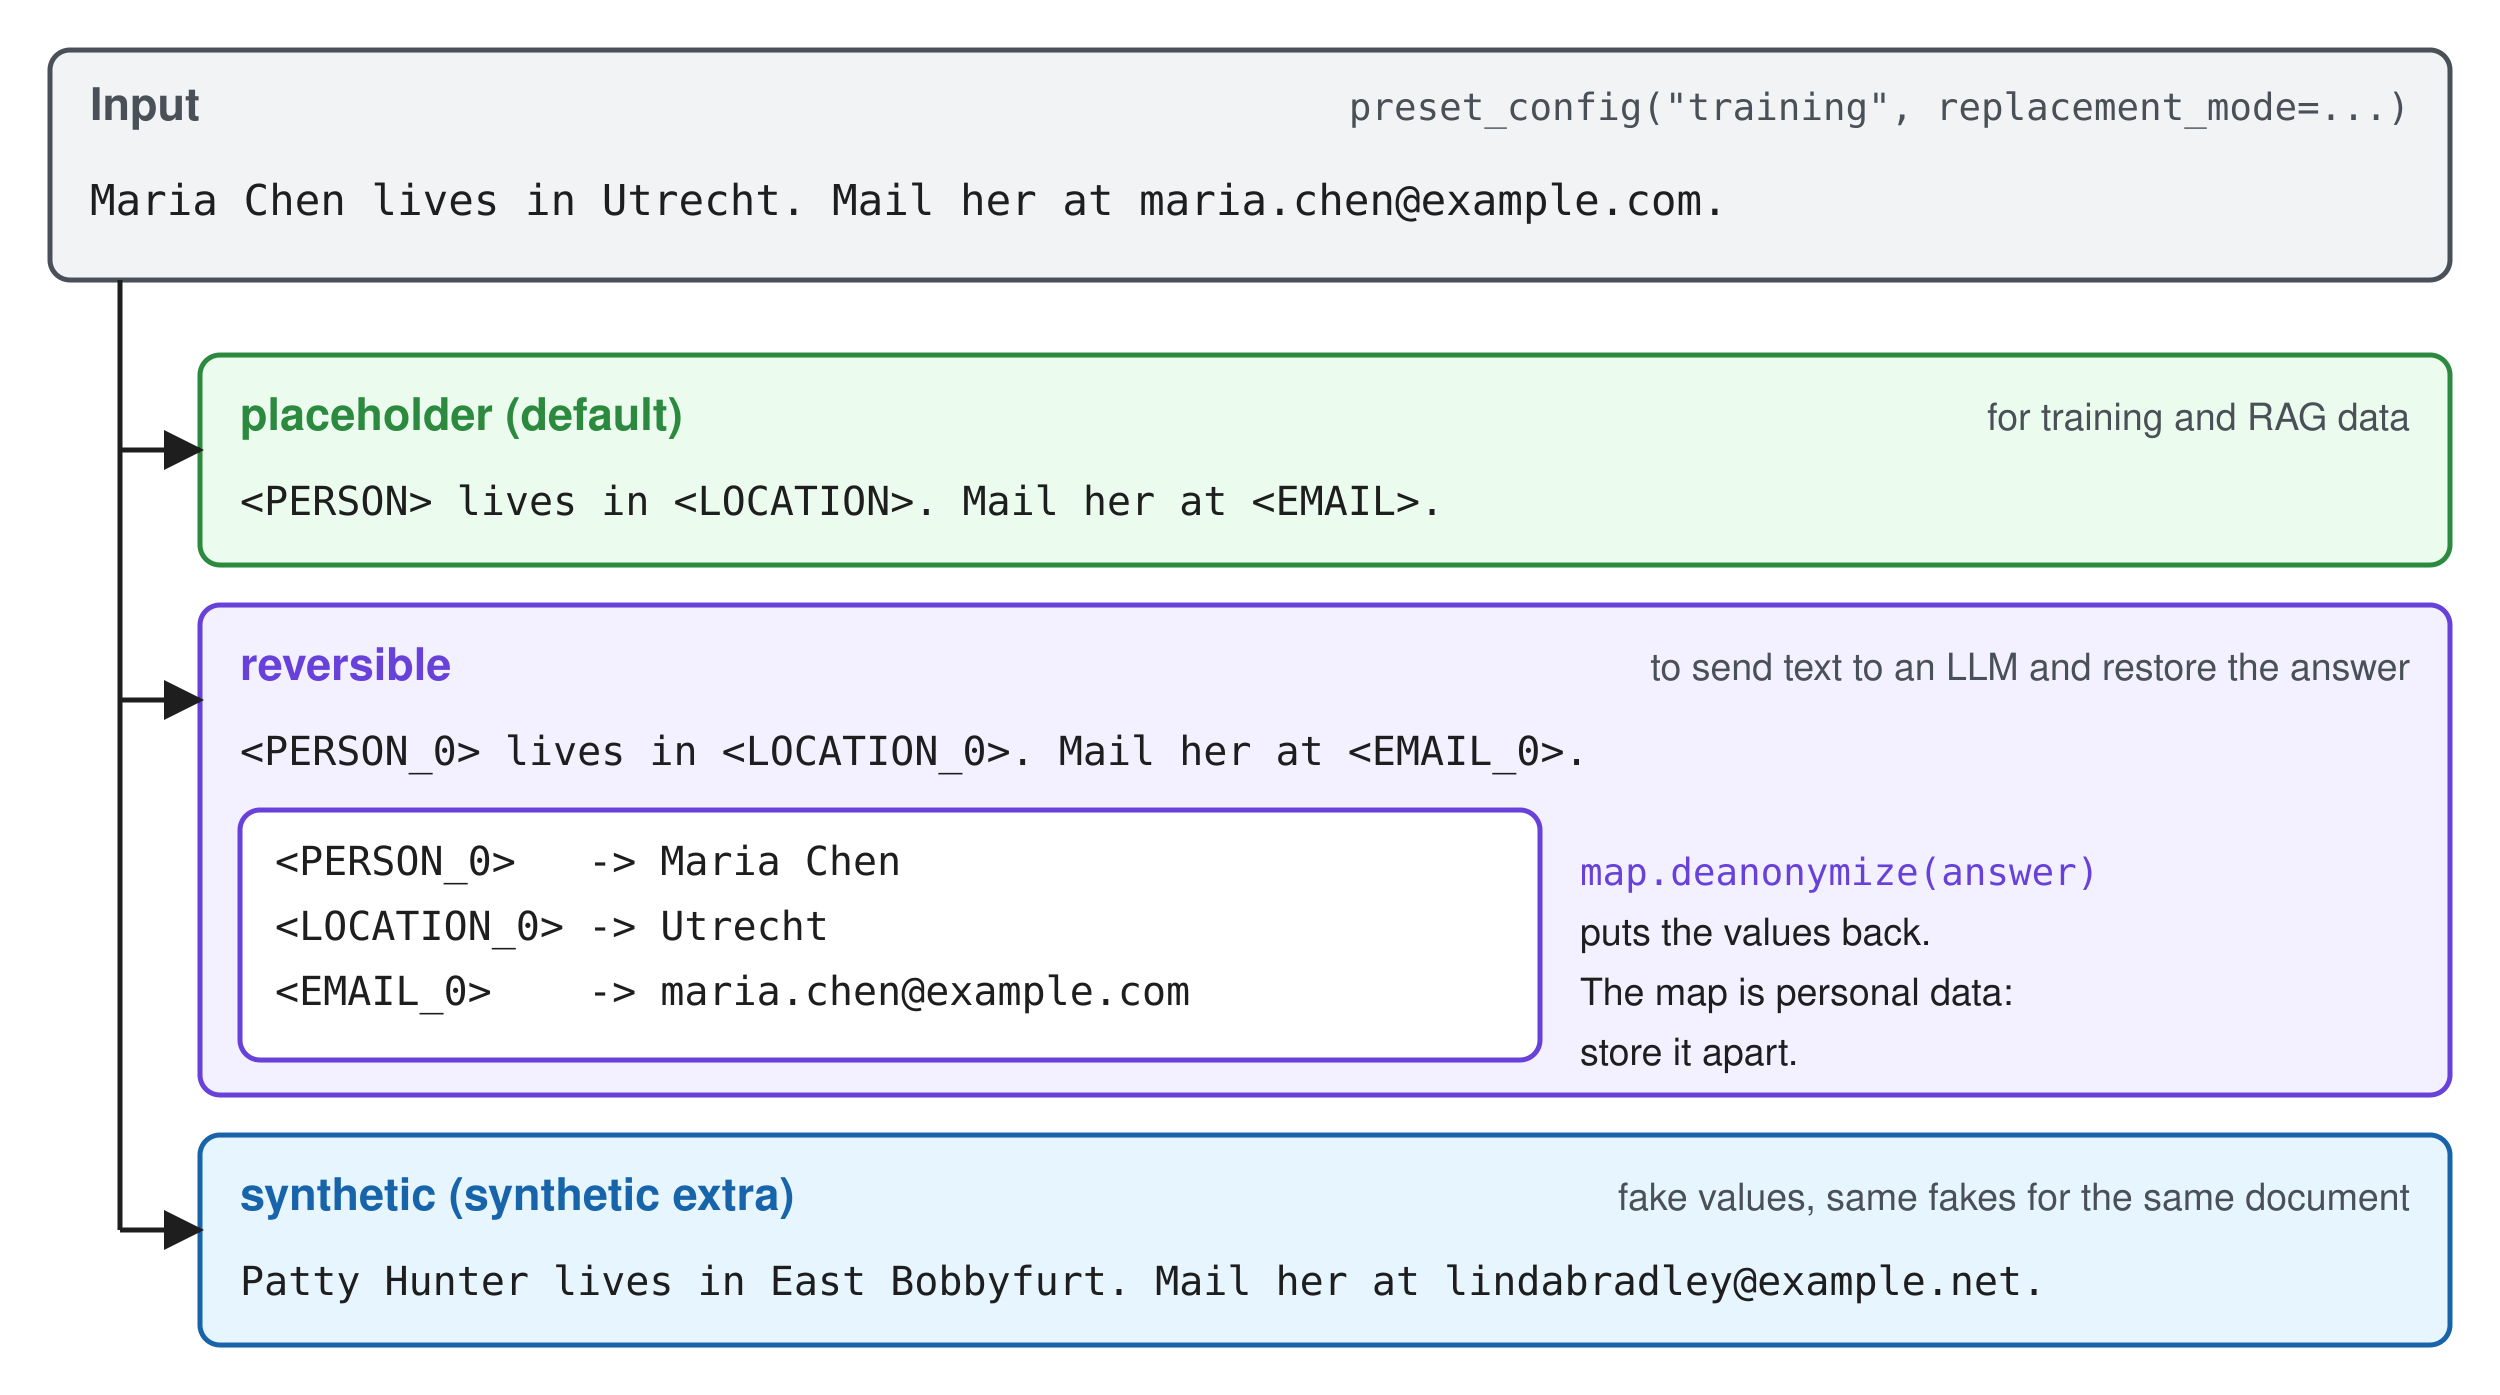
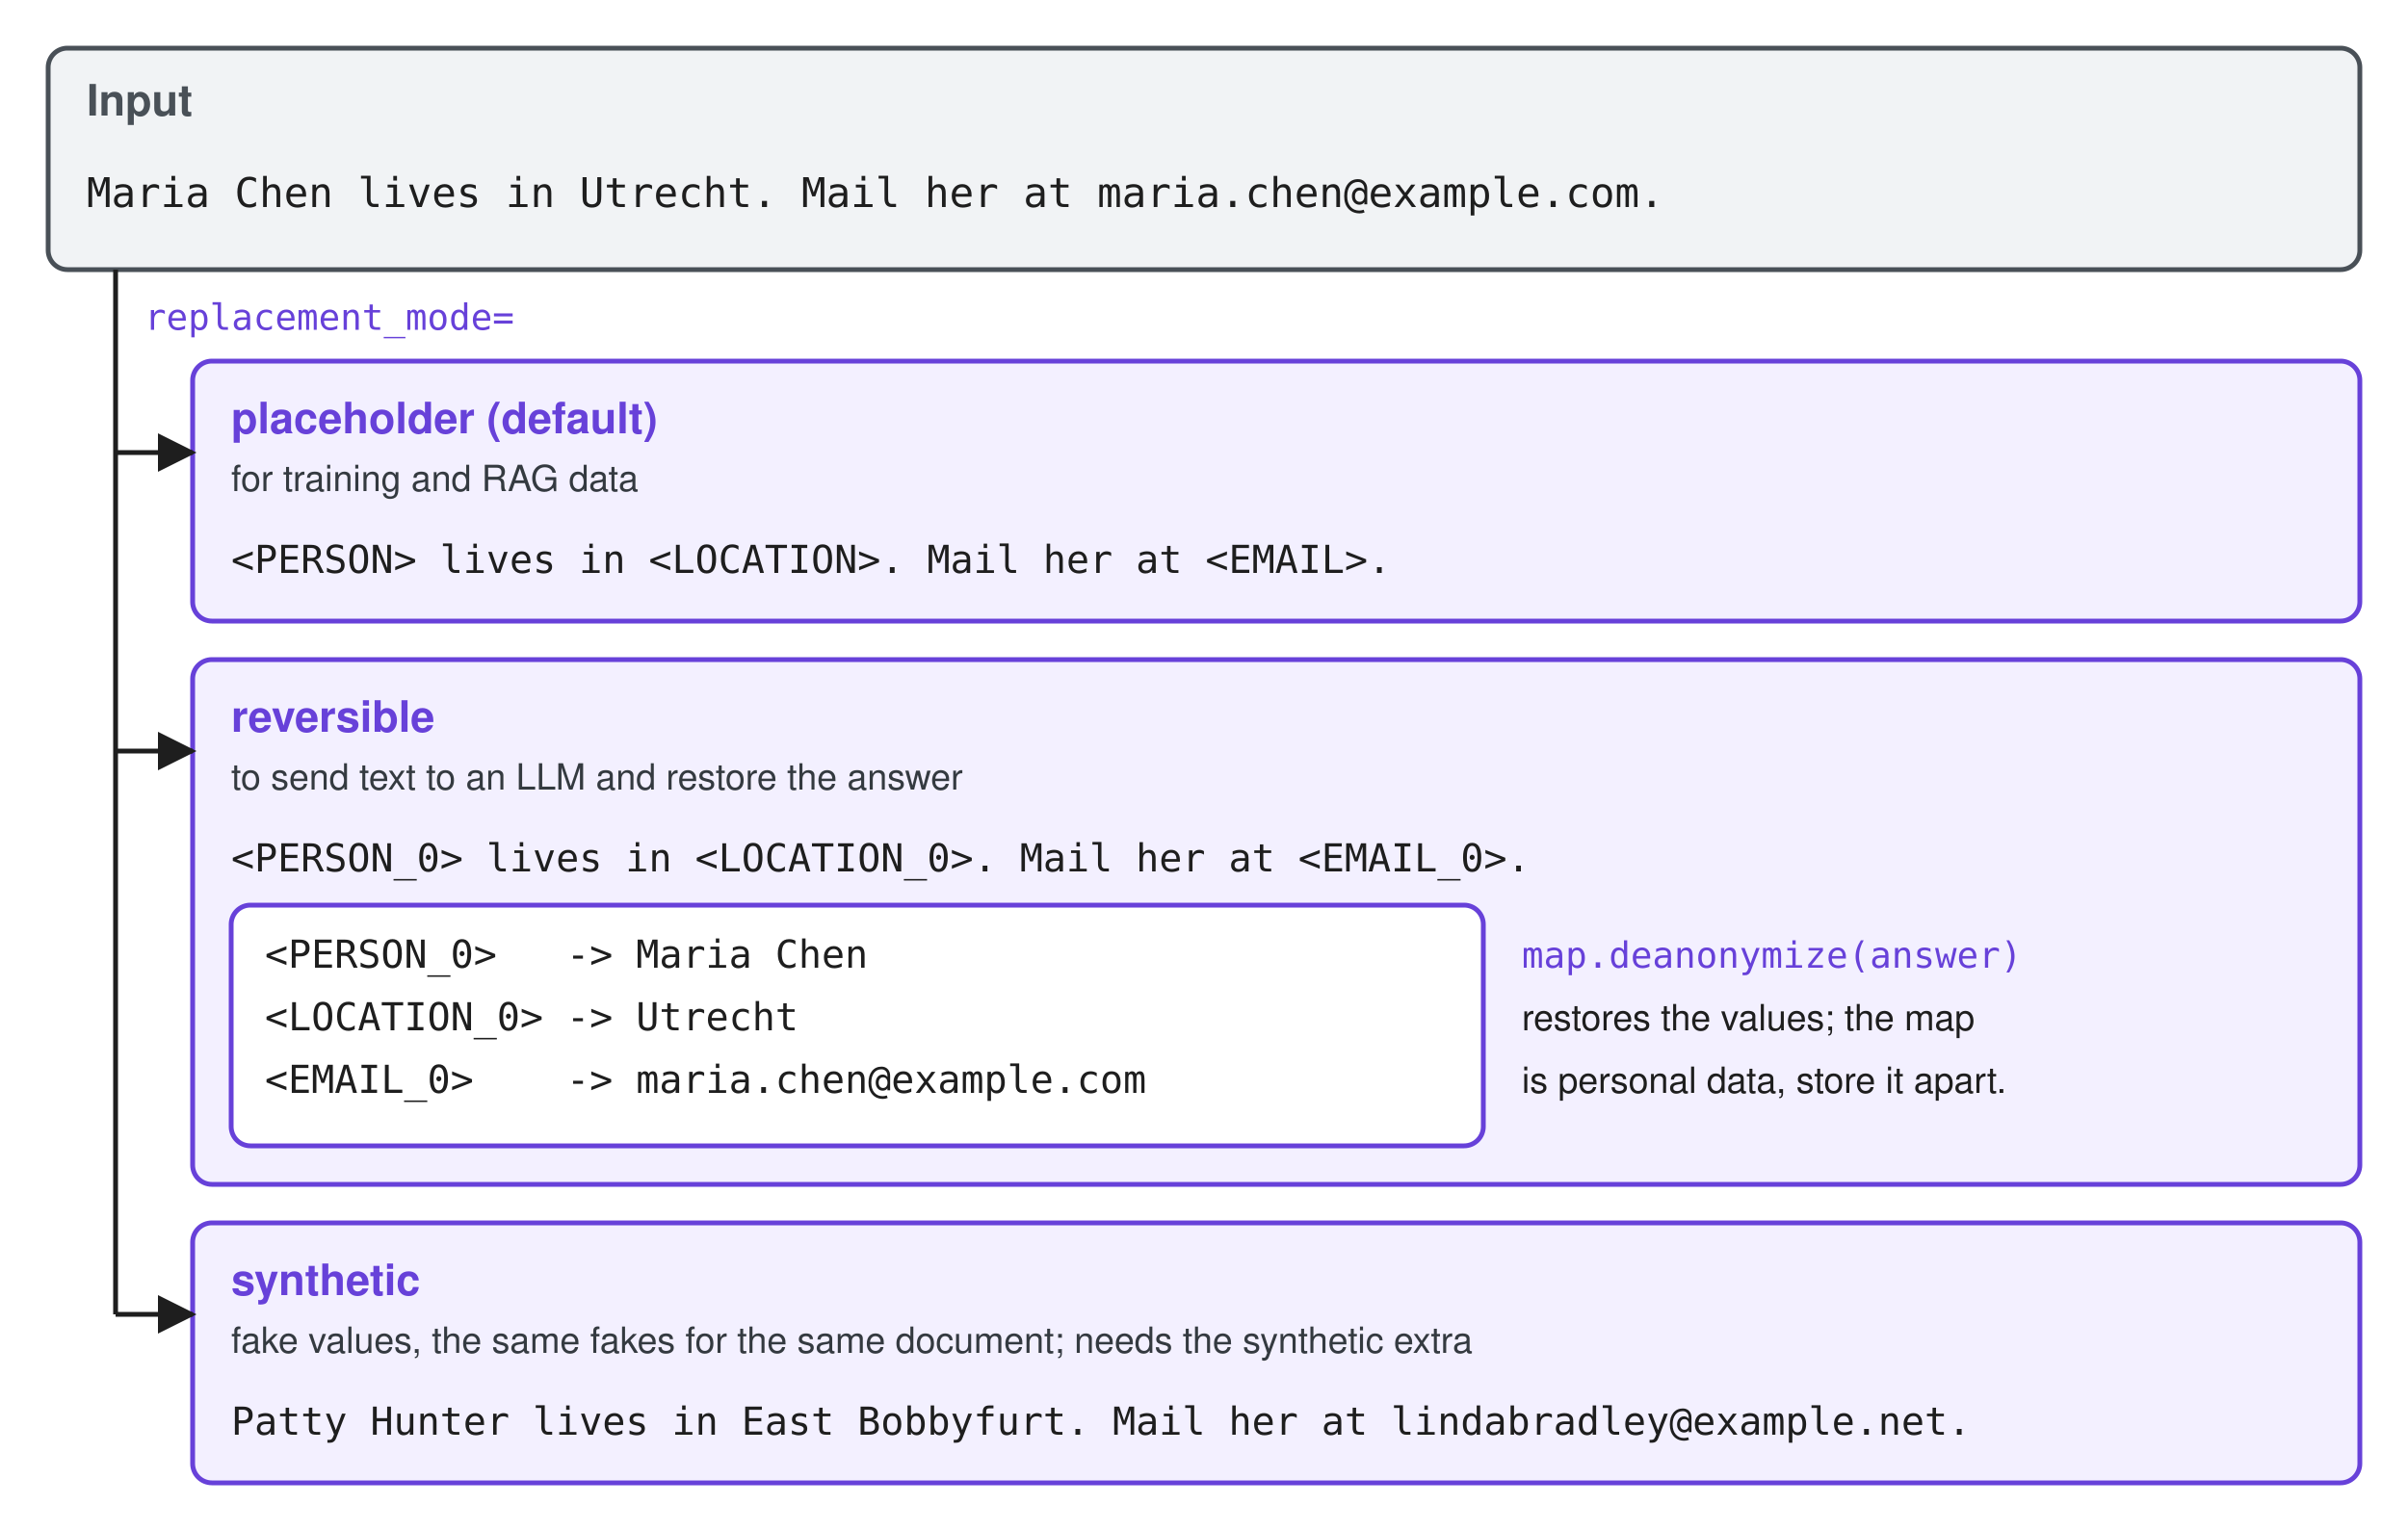
- <svg xmlns="http://www.w3.org/2000/svg" width="1000" height="558" viewBox="0 0 1000 558" font-family="Helvetica, Arial, sans-serif">
+ <svg xmlns="http://www.w3.org/2000/svg" width="1000" height="636" viewBox="0 0 1000 636" font-family="Helvetica, Arial, sans-serif">
  <defs>
    <marker id="ah" viewBox="0 0 10 10" refX="9" refY="5" markerWidth="8" markerHeight="8" orient="auto-start-reverse">
      <path d="M0,0 L10,5 L0,10 z" fill="#1e1e1e" />
    </marker>
  </defs>
-   <rect width="1000" height="558" fill="#ffffff" />
+   <rect width="1000" height="636" fill="#ffffff" />
  <rect x="20" y="20" width="960" height="92" rx="8" fill="#f1f3f5" stroke="#495057" stroke-width="2" />
-   <rect x="80" y="142" width="900" height="84" rx="8" fill="#ebfbee" stroke="#2b8a3e" stroke-width="2" />
-   <rect x="80" y="242" width="900" height="196" rx="8" fill="#f3f0ff" stroke="#6741d9" stroke-width="2" />
-   <rect x="96" y="324" width="520" height="100" rx="8" fill="#ffffff" stroke="#6741d9" stroke-width="2" />
-   <rect x="80" y="454" width="900" height="84" rx="8" fill="#e7f5ff" stroke="#1864ab" stroke-width="2" />
-   <polyline points="48,180 80,180" fill="none" stroke="#1e1e1e" stroke-width="2" marker-end="url(#ah)" />
-   <polyline points="48,280 80,280" fill="none" stroke="#1e1e1e" stroke-width="2" marker-end="url(#ah)" />
-   <polyline points="48,492 80,492" fill="none" stroke="#1e1e1e" stroke-width="2" marker-end="url(#ah)" />
-   <polyline points="48,112 48,492" fill="none" stroke="#1e1e1e" stroke-width="2" />
+   <rect x="80" y="150" width="900" height="108" rx="8" fill="#f3f0ff" stroke="#6741d9" stroke-width="2" />
+   <rect x="80" y="274" width="900" height="218" rx="8" fill="#f3f0ff" stroke="#6741d9" stroke-width="2" />
+   <rect x="96" y="376" width="520" height="100" rx="8" fill="#ffffff" stroke="#6741d9" stroke-width="2" />
+   <rect x="80" y="508" width="900" height="108" rx="8" fill="#f3f0ff" stroke="#6741d9" stroke-width="2" />
+   <polyline points="48,188 80,188" fill="none" stroke="#1e1e1e" stroke-width="2" marker-end="url(#ah)" />
+   <polyline points="48,312 80,312" fill="none" stroke="#1e1e1e" stroke-width="2" marker-end="url(#ah)" />
+   <polyline points="48,546 80,546" fill="none" stroke="#1e1e1e" stroke-width="2" marker-end="url(#ah)" />
+   <polyline points="48,112 48,546" fill="none" stroke="#1e1e1e" stroke-width="2" />
  <text x="36" y="48" font-size="18" text-anchor="start" font-weight="bold" fill="#495057" xml:space="preserve">Input</text>
-   <text x="964" y="48" font-size="15" text-anchor="end" font-family="Menlo, Consolas, monospace" font-weight="normal" fill="#495057" xml:space="preserve">preset_config("training", replacement_mode=...)</text>
  <text x="36" y="86" font-size="17" text-anchor="start" font-family="Menlo, Consolas, monospace" font-weight="normal" fill="#1e1e1e" xml:space="preserve">Maria Chen lives in Utrecht. Mail her at maria.chen@example.com.</text>
-   <text x="96" y="172" font-size="18" text-anchor="start" font-weight="bold" fill="#2b8a3e" xml:space="preserve">placeholder (default)</text>
-   <text x="964" y="172" font-size="15" text-anchor="end" font-weight="normal" fill="#495057" xml:space="preserve">for training and RAG data</text>
-   <text x="96" y="206" font-size="16" text-anchor="start" font-family="Menlo, Consolas, monospace" font-weight="normal" fill="#1e1e1e" xml:space="preserve">&lt;PERSON&gt; lives in &lt;LOCATION&gt;. Mail her at &lt;EMAIL&gt;.</text>
-   <text x="96" y="272" font-size="18" text-anchor="start" font-weight="bold" fill="#6741d9" xml:space="preserve">reversible</text>
-   <text x="964" y="272" font-size="15" text-anchor="end" font-weight="normal" fill="#495057" xml:space="preserve">to send text to an LLM and restore the answer</text>
-   <text x="96" y="306" font-size="16" text-anchor="start" font-family="Menlo, Consolas, monospace" font-weight="normal" fill="#1e1e1e" xml:space="preserve">&lt;PERSON_0&gt; lives in &lt;LOCATION_0&gt;. Mail her at &lt;EMAIL_0&gt;.</text>
-   <text x="110" y="350" font-size="16" text-anchor="start" font-family="Menlo, Consolas, monospace" font-weight="normal" fill="#1e1e1e" xml:space="preserve">&lt;PERSON_0&gt;   -&gt; Maria Chen</text>
-   <text x="110" y="376" font-size="16" text-anchor="start" font-family="Menlo, Consolas, monospace" font-weight="normal" fill="#1e1e1e" xml:space="preserve">&lt;LOCATION_0&gt; -&gt; Utrecht</text>
-   <text x="110" y="402" font-size="16" text-anchor="start" font-family="Menlo, Consolas, monospace" font-weight="normal" fill="#1e1e1e" xml:space="preserve">&lt;EMAIL_0&gt;    -&gt; maria.chen@example.com</text>
-   <text x="632" y="354" font-size="15" text-anchor="start" font-family="Menlo, Consolas, monospace" font-weight="normal" fill="#6741d9" xml:space="preserve">map.deanonymize(answer)</text>
-   <text x="632" y="378" font-size="15" text-anchor="start" font-weight="normal" fill="#1e1e1e" xml:space="preserve">puts the values back.</text>
-   <text x="632" y="402" font-size="15" text-anchor="start" font-weight="normal" fill="#1e1e1e" xml:space="preserve">The map is personal data:</text>
-   <text x="632" y="426" font-size="15" text-anchor="start" font-weight="normal" fill="#1e1e1e" xml:space="preserve">store it apart.</text>
-   <text x="96" y="484" font-size="18" text-anchor="start" font-weight="bold" fill="#1864ab" xml:space="preserve">synthetic (synthetic extra)</text>
-   <text x="964" y="484" font-size="15" text-anchor="end" font-weight="normal" fill="#495057" xml:space="preserve">fake values, same fakes for the same document</text>
-   <text x="96" y="518" font-size="16" text-anchor="start" font-family="Menlo, Consolas, monospace" font-weight="normal" fill="#1e1e1e" xml:space="preserve">Patty Hunter lives in East Bobbyfurt. Mail her at lindabradley@example.net.</text>
+   <text x="60" y="137" font-size="15" text-anchor="start" font-family="Menlo, Consolas, monospace" font-weight="normal" fill="#6741d9" xml:space="preserve">replacement_mode=</text>
+   <text x="96" y="180" font-size="18" text-anchor="start" font-weight="bold" fill="#6741d9" xml:space="preserve">placeholder (default)</text>
+   <text x="96" y="204" font-size="15" text-anchor="start" font-weight="normal" fill="#343a40" xml:space="preserve">for training and RAG data</text>
+   <text x="96" y="238" font-size="16" text-anchor="start" font-family="Menlo, Consolas, monospace" font-weight="normal" fill="#1e1e1e" xml:space="preserve">&lt;PERSON&gt; lives in &lt;LOCATION&gt;. Mail her at &lt;EMAIL&gt;.</text>
+   <text x="96" y="304" font-size="18" text-anchor="start" font-weight="bold" fill="#6741d9" xml:space="preserve">reversible</text>
+   <text x="96" y="328" font-size="15" text-anchor="start" font-weight="normal" fill="#343a40" xml:space="preserve">to send text to an LLM and restore the answer</text>
+   <text x="96" y="362" font-size="16" text-anchor="start" font-family="Menlo, Consolas, monospace" font-weight="normal" fill="#1e1e1e" xml:space="preserve">&lt;PERSON_0&gt; lives in &lt;LOCATION_0&gt;. Mail her at &lt;EMAIL_0&gt;.</text>
+   <text x="110" y="402" font-size="16" text-anchor="start" font-family="Menlo, Consolas, monospace" font-weight="normal" fill="#1e1e1e" xml:space="preserve">&lt;PERSON_0&gt;   -&gt; Maria Chen</text>
+   <text x="110" y="428" font-size="16" text-anchor="start" font-family="Menlo, Consolas, monospace" font-weight="normal" fill="#1e1e1e" xml:space="preserve">&lt;LOCATION_0&gt; -&gt; Utrecht</text>
+   <text x="110" y="454" font-size="16" text-anchor="start" font-family="Menlo, Consolas, monospace" font-weight="normal" fill="#1e1e1e" xml:space="preserve">&lt;EMAIL_0&gt;    -&gt; maria.chen@example.com</text>
+   <text x="632" y="402" font-size="15" text-anchor="start" font-family="Menlo, Consolas, monospace" font-weight="normal" fill="#6741d9" xml:space="preserve">map.deanonymize(answer)</text>
+   <text x="632" y="428" font-size="15" text-anchor="start" font-weight="normal" fill="#1e1e1e" xml:space="preserve">restores the values; the map</text>
+   <text x="632" y="454" font-size="15" text-anchor="start" font-weight="normal" fill="#1e1e1e" xml:space="preserve">is personal data, store it apart.</text>
+   <text x="96" y="538" font-size="18" text-anchor="start" font-weight="bold" fill="#6741d9" xml:space="preserve">synthetic</text>
+   <text x="96" y="562" font-size="15" text-anchor="start" font-weight="normal" fill="#343a40" xml:space="preserve">fake values, the same fakes for the same document; needs the synthetic extra</text>
+   <text x="96" y="596" font-size="16" text-anchor="start" font-family="Menlo, Consolas, monospace" font-weight="normal" fill="#1e1e1e" xml:space="preserve">Patty Hunter lives in East Bobbyfurt. Mail her at lindabradley@example.net.</text>
</svg>
